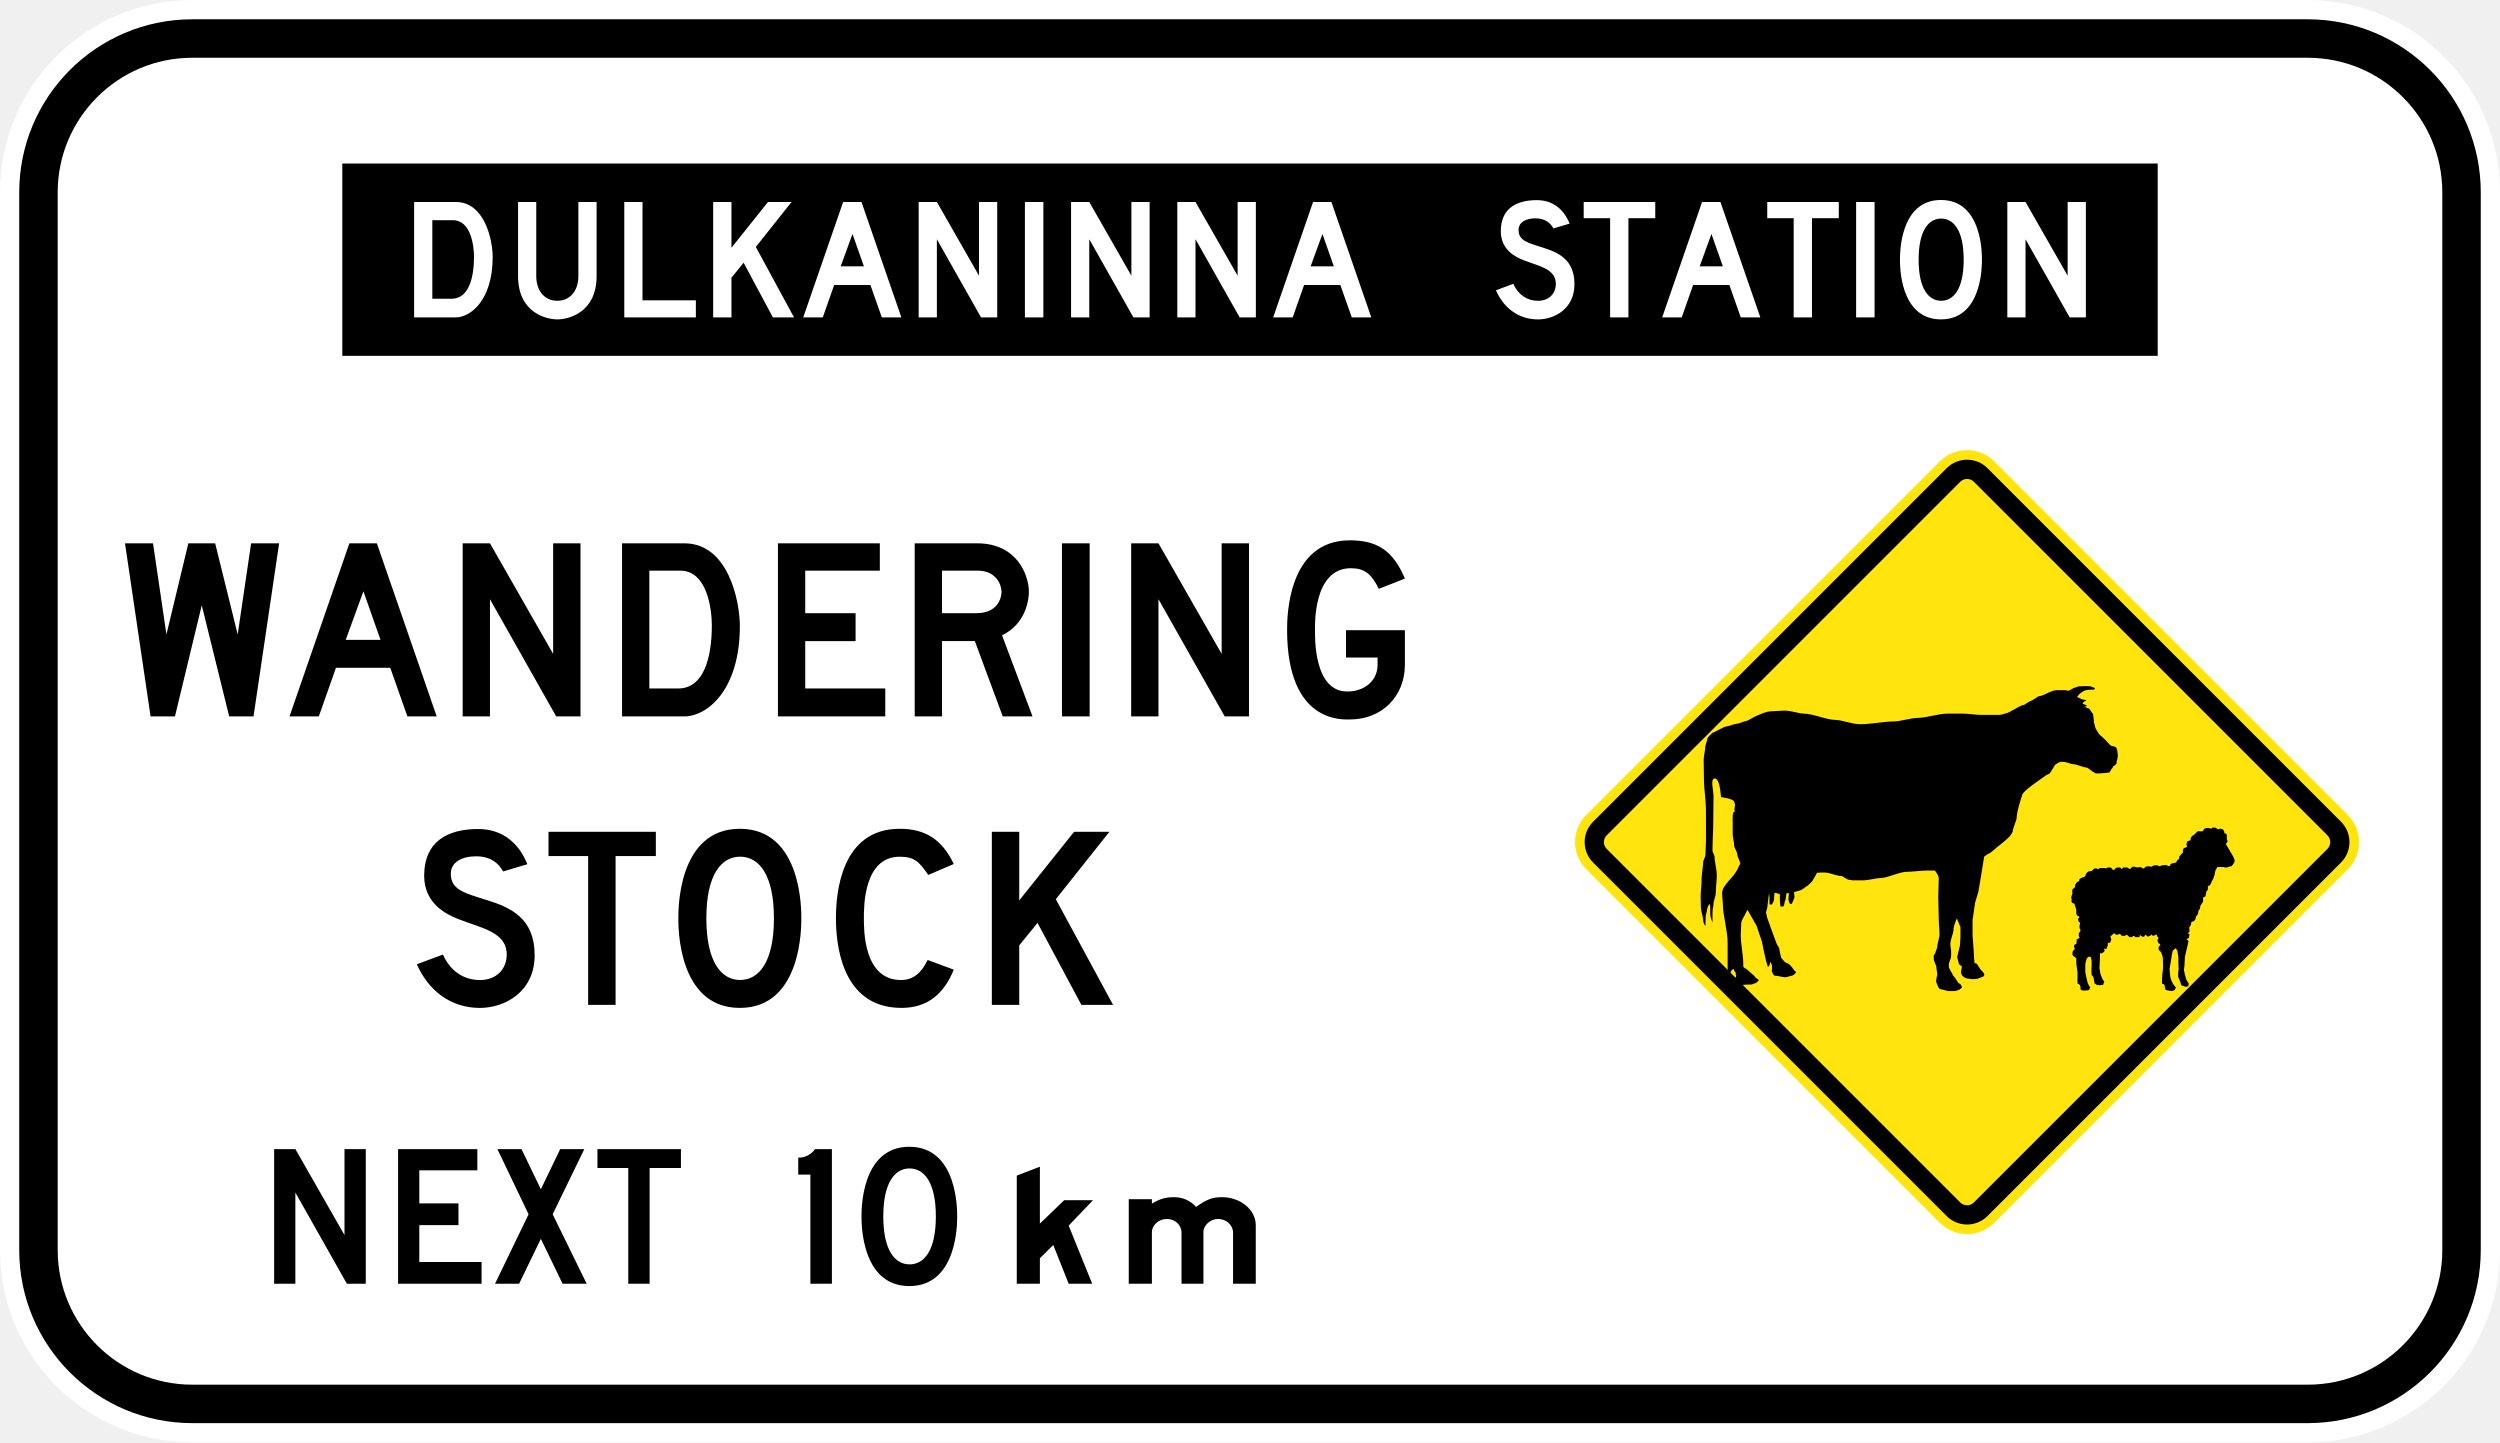
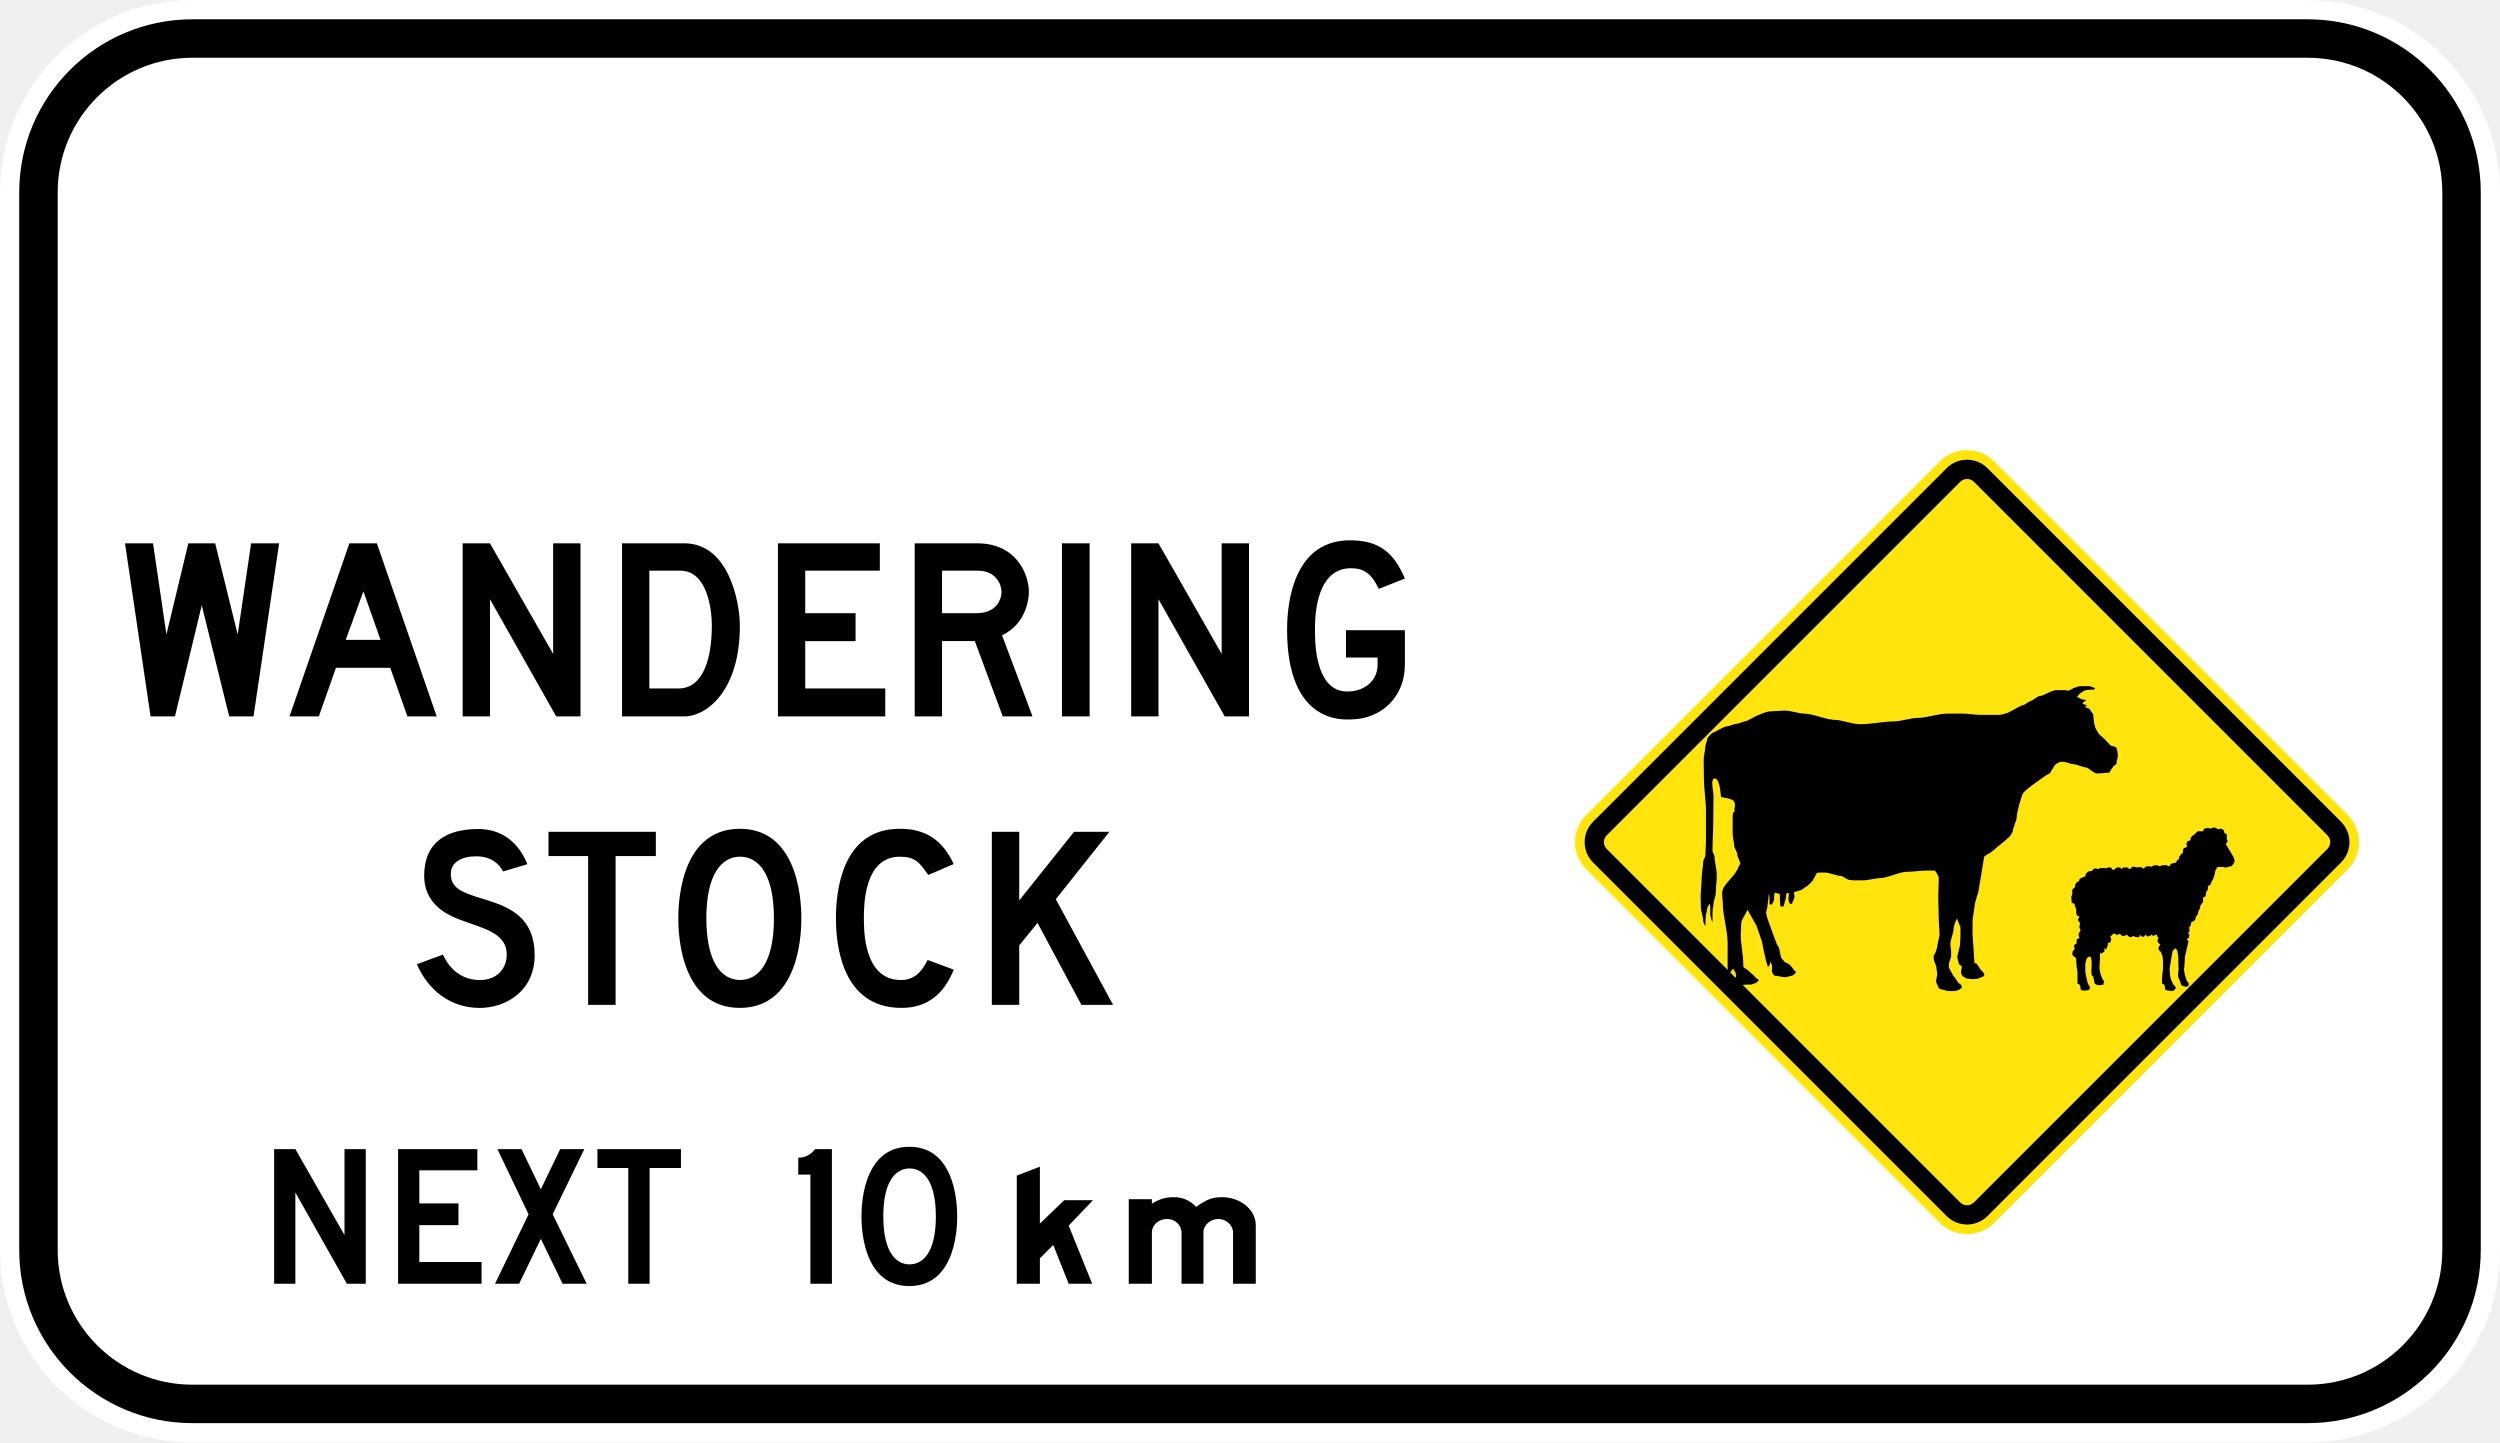
<svg xmlns="http://www.w3.org/2000/svg" version="1.1" width="91.72mm" height="52.92mm" viewBox="0 0 260 150">
  <g transform="scale(0.1)">
    <g id="panel">
      <path id="edge" fill="#fff" d="M200 0h2200a200 200 0 0 1 200 200v1100a200 200 0 0 1 -200 200h-2200a200 200 0 0 1 -200 -200v-1100a200 200 0 0 1 200 -200Z" />
      <path id="border" fill="#000" d="M200 20h2200a180 180 0 0 1 180 180v1100a180 180 0 0 1 -180 180h-2200a180 180 0 0 1 -180 -180v-1100a180 180 0 0 1 180 -180Z" />
      <path id="ground" fill="#fff" d="M200 60h2200a140 140 0 0 1 140 140v1100a140 140 0 0 1 -140 140h-2200a140 140 0 0 1 -140 -140v-1100a140 140 0 0 1 140 -140Z" />
    </g>
    <g id="legend">
-       <rect fill="#000" x="356" y="170" width="1888" height="200" />
-       <path fill="#fff" d="M474.06 330C489.24 330 512.38 312.31 512.38 267.3C512.38 249.88 504.27 210 473.98 210H430.69V330ZM492.96 266.88C492.96 289.47 487.23 310.62 469.77 310.62H449.62V228.94H471.1C489.9 228.94 492.96 256.14 492.96 266.88Z M579.63 332.1C591.36 332.1 620.47 325 620.47 287.06V210H601.51V287.06C601.51 302.64 592.66 312.74 579.61 312.74C566.56 312.74 557.71 302.64 557.71 287.06V210H538.78V287.06C538.78 325.81 568.95 332.1 579.63 332.1Z M649.27 330H723.7V312.31H668.2V210H649.27Z M803.8 330H825.76L786.06 256.74L823.23 210H798.73L760.71 257.58V210H741.7V330H760.71V288.75L773.38 273.17Z M917.1 330H937.42L895.93 210H876.87L835.36 330H855.68L867.55 296.31H905.23ZM886.6 243.27 898.47 276.94H874.33Z M1020.26 330H1037.11V210H1018.15V286.63L974.35 210H955.42V330H974.35V248.75Z M1065.91 330H1085.11V210H1065.91Z M1178.75 330H1195.6V210H1176.64V286.63L1132.84 210H1113.91V330H1132.84V248.75Z M1289.24 330H1306.09V210H1287.13V286.63L1243.33 210H1224.4V330H1243.33V248.75Z M1405.83 330H1426.15L1384.66 210H1365.6L1324.09 330H1344.41L1356.28 296.31H1393.96ZM1375.33 243.27 1387.19 276.94H1363.06Z  M1599.55 332.12C1616.44 332.12 1637.44 321.23 1637.44 295.55C1637.44 269.87 1620.71 262.5 1604.71 257.48C1589.01 252.54 1579.3 250.32 1579.3 239.12C1579.3 231.19 1586.77 227 1596.87 227C1606.96 227 1612.78 232.08 1615.56 237.51L1632.38 232.47C1626.49 217.75 1615.12 208.08 1598.29 208.08C1576.83 208.08 1560.84 216.88 1560.84 240.45C1560.84 260.22 1576.83 267.38 1583.98 270.31C1599.55 276.63 1618.08 279.09 1618.08 295.12C1618.08 305.22 1610.92 312.78 1599.55 312.78C1588.18 312.78 1578.89 306.48 1573.86 295.12L1555.75 301.85C1563.76 319.94 1578.92 332.12 1599.55 332.12Z M1693.56 226.84H1721.47V210H1647.04V226.84H1674.52V330H1693.56Z M1810.4 330H1830.73L1789.24 210H1770.17L1728.67 330H1748.99L1760.86 296.31H1798.54ZM1779.91 243.27 1791.77 276.94H1767.64Z M1884.44 226.84H1912.36V210H1837.93V226.84H1865.41V330H1884.44Z M1930.36 330H1949.56V210H1930.36Z M2018.59 207.92C1975.05 207.92 1975.96 265.69 1975.96 270C1975.96 274.31 1975.05 332.1 2018.59 332.1C2062.14 332.1 2061.22 274.31 2061.22 270C2061.22 265.69 2062.14 207.92 2018.59 207.92ZM1995.37 270C1995.37 239.49 2005.87 227.25 2018.8 227.25C2031.73 227.25 2042.23 239.5 2042.23 270C2042.23 300.5 2031.73 312.75 2018.8 312.75C2005.87 312.75 1995.37 300.5 1995.37 270Z M2152.47 330H2169.31V210H2150.35V286.63L2106.55 210H2087.62V330H2106.55V248.75Z" />
      <path fill="#000" d="M263.67 745 290.29 565H261.15L247.2 659.75L223.78 565H195.88L173.09 659.75L159.14 565H130L156.59 745H181.95L209.83 629.42L238.36 745Z M423.69 745H454.18L391.94 565H363.35L301.09 745H331.58L349.38 694.47H405.89ZM377.95 614.9 395.75 665.42H359.55Z M578.45 745H603.71V565H575.27V679.95L509.57 565H481.18V745H509.57V623.12Z M711.96 745C734.73 745 769.45 718.47 769.45 650.95C769.45 624.83 757.28 565 711.85 565H646.92V745ZM740.31 650.32C740.31 684.21 731.72 715.93 705.53 715.93H675.31V593.42H707.53C735.72 593.42 740.31 634.21 740.31 650.32Z M809.05 745H920.69V715.95H837.44V666.68H889.8V637.63H837.44V593.42H915.02V565H809.05Z M1013.82 666.65 1042.87 745H1073.83L1042.11 660.62C1067.57 648.57 1070.05 622.24 1070.05 615.56C1070.05 598.01 1057.67 565 1016.41 565H951.29V745H979.69V666.65ZM979.69 637.63V593.42H1016.81C1035.71 593.42 1041.59 607.68 1041.59 615.53C1041.59 621.34 1038.03 637.63 1015.44 637.63Z M1104.43 745H1133.23V565H1104.43Z M1273.7 745H1298.96V565H1270.52V679.95L1204.82 565H1176.43V745H1204.82V623.12Z M1338.57 655C1338.57 753.53 1397.7 748.15 1404.22 748.15C1437.09 748.15 1461.08 724.14 1461.08 691.32V655.32H1399.83V683.75H1432.68V691.32C1432.68 707.74 1419.41 719.1 1401.09 719.1C1366.08 719.1 1367.61 662.09 1367.61 655.32C1367.61 651.11 1365.34 590.9 1404.89 590.9C1418.8 590.9 1426.36 596.57 1433.94 612.36L1461.1 601.65C1448.9 572.81 1432.66 561.87 1403.82 561.87C1339.33 561.87 1338.57 641.21 1338.57 655Z" />
      <path fill="#000" d="M499.2 1048.17C524.54 1048.17 556.04 1031.84 556.04 993.32C556.04 954.8 530.95 943.75 506.94 936.21C483.38 928.81 468.83 925.48 468.83 908.67C468.83 896.79 480.03 890.49 495.17 890.49C510.32 890.49 519.05 898.12 523.21 906.26L548.45 898.71C539.61 876.63 522.56 862.12 497.31 862.12C465.11 862.12 441.13 875.33 441.13 910.67C441.13 940.33 465.11 951.06 475.85 955.47C499.2 964.95 526.99 968.63 526.99 992.69C526.99 1007.83 516.26 1019.17 499.2 1019.17C482.15 1019.17 468.22 1009.72 460.66 992.69L433.5 1002.77C445.52 1029.9 468.26 1048.17 499.2 1048.17Z M640.21 890.27H682.08V865H570.44V890.27H611.66V1045H640.21Z M769.43 861.87C704.11 861.87 705.48 948.54 705.48 955C705.48 961.46 704.11 1048.15 769.43 1048.15C834.74 1048.15 833.37 961.46 833.37 955C833.37 948.54 834.74 861.87 769.43 861.87ZM734.6 955C734.6 909.24 750.35 890.88 769.74 890.88C789.14 890.88 804.89 909.26 804.89 955C804.89 1000.74 789.14 1019.12 769.74 1019.12C750.35 1019.12 734.6 1000.74 734.6 955Z M937.57 1048.15C964.77 1048.15 981.78 1033.43 991.91 1008.39L964.75 998.29C958.61 1010.85 950.71 1019.15 936.96 1019.15C897.74 1019.15 898.44 965.87 898.44 954.71C898.44 943.41 898.04 890.92 935.7 890.92C951.59 890.92 956.18 896.63 965.38 909.87L991.91 898.5C979.55 872.49 961.78 861.87 935.68 861.87C874.46 861.87 869.37 929.37 869.37 954.68C869.37 976.6 872.79 1048.15 937.57 1048.15Z M1124.66 1045H1157.6L1098.04 935.11L1153.79 865H1117.05L1060.01 936.37V865H1031.51V1045H1060.01V983.12L1079.03 959.75Z" />
      <path fill="#000" d="M360.75 1335H380.4V1195H358.28V1284.41L307.18 1195H285.1V1335H307.18V1240.2Z M414 1335H500.84V1312.41H436.09V1274.08H476.81V1251.49H436.09V1217.1H496.43V1195H414Z M585.08 1335H610.14L574.78 1262.8L607.69 1195H582.63L562.49 1236.76L542.35 1195H517.29L549.72 1262.8L514.84 1335H539.9L562.49 1288.33Z M675.61 1214.65H708.18V1195H621.34V1214.65H653.4V1335H675.61Z M842.81 1335H865.18V1195H847.68C843.79 1200.41 837.46 1203.84 831.63 1203.84H830.18V1221.53H842.81Z M945.71 1192.57C894.91 1192.57 895.98 1259.98 895.98 1265C895.98 1270.02 894.91 1337.45 945.71 1337.45C996.52 1337.45 995.45 1270.02 995.45 1265C995.45 1259.98 996.52 1192.57 945.71 1192.57ZM918.62 1265C918.62 1229.4 930.87 1215.12 945.96 1215.12C961.04 1215.12 973.29 1229.42 973.29 1265C973.29 1300.58 961.04 1314.88 945.96 1314.88C930.87 1314.88 918.62 1300.58 918.62 1265Z M1111.42 1274.58 1136.71 1248.15H1106.77L1081.48 1272.48V1213.32L1057.45 1222.55V1335H1081.48V1308.57L1095.39 1294.72L1111.42 1335H1135.87Z M1282.38 1335H1306V1274.37C1306 1257.56 1289.55 1245 1270.98 1245C1260.84 1245 1255.36 1247.09 1243.96 1255.07C1237.63 1248.33 1230.03 1245 1220.74 1245C1212.36 1245 1206.42 1246.66 1197.97 1251.7V1247.09H1173.91V1335H1197.97V1281.51C1197.97 1273.98 1205.13 1267.66 1213.59 1267.66C1222.05 1267.66 1228.78 1273.96 1228.78 1281.91V1335H1251.57V1281.09C1251.57 1274.37 1258.77 1267.66 1266.75 1267.66C1275.19 1267.66 1282.38 1273.85 1282.38 1281.91Z" />
      <path fill="#ffe40d" d="M2017.46 479.75A40 40 0 0 1 2074.02 479.75L2441.72 847.46A40 40 0 0 1 2441.72 904.02L2074.02 1271.72A40 40 0 0 1 2017.46 1271.72L1649.75 904.02A40 40 0 0 1 1649.75 847.46L2017.46 479.75Z" />
      <path fill="#000" d="M2024.53 486.82A30 30 0 0 1 2066.95 486.82L2434.65 854.53A30 30 0 0 1 2434.65 896.95L2066.95 1264.65A30 30 0 0 1 2024.53 1264.65L1656.82 896.95A30 30 0 0 1 1656.82 854.53L2024.53 486.82Z" />
      <path fill="#ffe40d" d="M2038.67 500.97A10 10 0 0 1 2052.81 500.97L2420.5 868.67A10 10 0 0 1 2420.5 882.81L2052.81 1250.5A10 10 0 0 1 2038.67 1250.5L1670.97 882.81A10 10 0 0 1 1670.97 868.67L2038.67 500.97Z" />
      <g transform="translate(1768.67 713.5) scale(0.99)">
        <path fill="#000" d="M269.223 244.05L272.932 253.322L272.932 263.397L272.406 272.399L269.486 284.591L271.34 292.009L274.523 294.659L273.465 299.959C273.465 302.084 274.523 304.201 276.115 305.26C277.699 306.581 279.824 307.384 281.941 307.384C284.591 307.91 286.716 307.91 288.833 307.647C290.95 307.647 293.075 306.581 294.929 305.792C295.725 305.792 297.316 304.997 297.842 303.938C298.105 302.872 297.842 302.084 297.316 301.288C296.513 299.959 295.455 299.434 294.659 298.368C293.075 296.783 291.746 293.6 289.891 291.483C289.358 291.483 288.3 290.424 287.774 291.483L287.241 285.65L286.716 276.115L285.657 261.805L285.657 245.641L288.3 227.623L291.746 215.964L294.396 200.326L297.842 179.124C299.959 177.54 302.346 175.948 302.609 175.948C304.201 175.948 312.684 167.735 313.21 167.735C313.473 167.735 322.482 160.318 324.869 157.667C324.869 157.667 327.782 153.426 327.782 152.893C327.782 149.454 332.024 140.97 332.024 138.057C332.024 131.428 337.324 115.797 337.857 114.206C338.916 109.701 355.606 99.101 363.03 93.537L366.739 91.683C368.061 89.829 372.032 83.207 372.302 82.674C372.302 82.674 376.544 79.491 378.924 79.491C385.816 79.491 387.933 81.878 390.583 81.878C394.825 81.878 402.243 85.587 405.689 85.587C406.747 85.587 411.785 90.354 413.902 90.887L414.961 91.683C415.494 91.683 416.29 91.683 416.552 91.683C417.085 91.683 418.144 91.683 418.677 91.683C422.115 91.683 426.094 90.887 429.27 90.887C429.27 90.887 431.132 88.237 431.132 87.974C431.132 87.441 432.453 85.85 432.986 85.587C432.986 85.587 432.986 84.265 433.249 84.265L434.841 83.47L436.958 81.352C436.958 81.352 436.958 79.761 436.958 79.491C436.958 78.965 437.754 77.374 437.754 76.578C437.754 75.782 438.279 74.198 438.279 72.869C438.279 71.277 437.754 69.686 437.754 68.627C437.754 67.306 436.958 64.918 436.425 64.393C435.366 63.334 431.658 62.801 431.658 62.801C430.336 62.801 425.036 55.909 423.97 55.384L418.144 50.083C418.144 49.025 414.172 44.783 414.172 41.6C414.172 41.6 413.106 38.424 413.106 37.095C413.106 34.708 412.318 31.795 412.318 29.415C412.318 29.152 410.193 27.028 410.193 26.495C410.193 26.495 408.872 24.64 408.872 24.377C408.872 24.114 407.28 23.319 407.28 23.319C406.485 23.319 405.163 22.523 404.097 21.99C404.097 21.99 402.243 22.253 402.776 21.99C403.039 21.464 405.163 21.464 405.689 20.931C405.959 20.669 404.893 19.873 404.893 19.873C404.36 19.61 401.184 18.814 401.184 18.018L402.776 16.164C403.039 15.901 404.893 15.901 404.893 14.835C404.893 14.31 402.776 14.31 402.776 14.31C400.659 14.31 397.475 12.192 395.358 11.397L398.001 8.213L401.184 5.826L404.63 4.242L409.398 3.709L412.844 3.709L414.172 2.913L414.172 2.117L412.581 1.321L408.602 0L402.776 0L396.942 0.263L391.642 2.117L386.875 4.768C385.283 5.038 383.962 4.242 383.166 4.242C380.253 4.242 376.011 4.242 373.894 4.242C368.061 4.242 360.11 10.601 355.08 10.601C354.547 10.601 347.925 15.631 346.596 15.631C345.801 15.631 339.975 19.61 339.975 19.61C335.2 19.873 324.336 28.619 319.569 28.882C319.569 28.882 315.597 30.211 314.006 30.211C307.114 30.211 300.229 30.211 294.133 30.211C288.3 30.211 281.415 28.882 275.049 28.882C270.544 28.882 263.923 28.882 259.418 28.882C249.35 28.882 237.158 33.386 227.886 33.386C220.994 33.386 209.868 37.095 202.976 37.095C192.375 37.095 179.394 40.008 167.472 40.008C158.989 40.008 148.125 35.511 141.766 35.511C131.961 35.511 118.448 28.882 108.117 28.882C103.605 28.882 94.866 25.706 87.974 25.706C84.265 25.706 77.111 26.495 73.665 26.495C69.16 26.495 63.064 29.415 59.092 31.006C55.114 32.591 49.287 37.095 45.841 37.095C45.316 37.095 40.016 39.483 38.424 39.483C35.774 39.483 29.415 42.133 28.356 42.133C24.114 42.133 14.31 49.025 12.455 49.025C12.455 49.025 7.155 53.792 7.155 54.851C7.155 56.705 4.768 62.005 4.768 64.656C4.768 68.102 3.183 73.402 3.183 77.374C3.183 83.47 3.446 91.15 3.446 96.983C3.446 108.11 5.563 120.039 5.563 131.166C5.563 140.97 5.563 152.367 5.563 162.435C5.563 167.735 5.038 172.765 5.038 177.54C5.038 179.124 2.65 183.366 2.65 184.425C2.65 189.462 1.059 196.88 1.059 201.654C1.059 208.013 0 215.694 0 221.79C0 225.499 0.263 229.208 0.263 232.391C0.263 236.632 2.65 241.933 2.65 246.167C2.65 247.226 3.446 250.146 5.038 252C5.038 247.226 5.3 244.846 5.3 241.933C5.3 239.808 6.622 237.158 6.622 235.567C6.622 233.449 7.951 230.266 9.542 228.682C10.331 230.799 10.068 235.567 10.068 237.691C10.068 240.341 10.331 243.517 12.455 248.292C12.455 244.583 12.455 240.867 12.455 238.224C12.455 234.508 13.514 230.799 13.514 228.682C13.514 225.499 15.901 220.731 15.901 217.023C15.901 211.189 16.96 205.093 16.96 198.734C16.96 191.85 14.572 184.958 14.572 178.599C14.572 177.54 12.455 174.89 12.455 172.765C12.455 162.435 13.251 152.367 13.251 142.029C13.251 133.283 13.514 124.274 13.514 115.265C13.514 109.701 9.805 96.983 14.843 96.983C20.406 96.983 20.931 114.469 21.464 116.593C21.464 116.593 34.182 118.185 35.241 121.361C37.365 126.924 34.715 125.865 35.774 132.224C33.124 130.64 33.649 139.912 33.649 142.029C33.649 146.271 33.649 151.308 33.649 155.017C33.649 159.252 35.241 164.026 35.241 167.735C35.241 169.589 38.424 174.357 38.424 176.481C38.424 178.599 40.541 182.84 41.6 185.491C42.133 186.549 39.483 189.995 39.483 190.791C39.483 191.85 35.241 197.938 35.241 197.938C33.649 200.063 27.298 206.685 25.173 210.131C25.173 210.131 23.319 212.781 23.319 213.576C23.319 214.372 22.523 215.694 22.523 216.49C22.523 220.731 23.319 226.032 23.319 228.682C23.319 241.4 28.356 256.235 28.356 269.756C28.356 273.728 28.356 280.882 28.356 286.183C28.356 290.424 28.356 294.659 28.356 298.901C28.356 299.959 29.415 300.492 29.415 301.551C29.415 302.084 29.941 302.872 29.941 302.872C30.473 302.084 32.065 299.959 32.065 298.901L33.124 298.368L33.649 297.309L34.715 297.309L35.241 298.368C35.241 298.901 35.774 299.434 35.774 299.959C35.774 299.959 36.832 300.492 36.832 301.288C36.832 301.288 36.832 302.346 36.832 302.609C36.832 302.872 37.365 303.668 37.365 304.201C37.365 304.201 37.365 304.997 36.832 305.522C36.3 306.581 36.832 307.384 36.832 307.91C37.891 309.238 38.424 311.093 39.483 312.151C41.074 312.677 42.133 313.21 43.724 314.006C46.637 313.473 50.083 313.473 53.529 313.473C54.851 312.947 56.705 312.151 58.034 311.881C58.83 311.093 60.151 310.297 60.947 309.238C60.947 308.968 60.947 308.705 60.947 308.705C59.618 307.647 59.092 306.851 58.034 306.581C56.705 304.464 54.325 302.609 52.734 301.288C51.938 300.492 47.433 296.25 46.104 296.25L44.783 294.659C44.783 294.133 44.783 292.009 44.783 292.009C44.783 281.941 42.133 271.873 42.133 261.273C42.133 257.826 42.658 252 42.658 248.817C42.658 245.904 47.17 239.808 48.229 236.632C48.229 236.632 48.755 236.099 49.287 235.041L58.83 252L64.393 268.427L66.247 277.699L68.627 288.3L70.752 295.192L72.343 293.067L73.402 289.366L74.993 293.6L74.993 298.368C73.665 298.901 76.052 301.288 76.052 302.609C76.052 302.609 77.374 304.201 77.907 304.201C81.615 304.201 85.324 305.792 89.033 305.792C91.157 305.792 94.333 304.201 95.925 304.201C96.983 304.201 100.166 301.551 100.166 300.492C100.166 299.959 98.042 298.368 98.042 298.368C97.516 297.309 93.8 292.009 91.683 291.483C91.683 291.483 89.566 290.424 88.507 289.891L84.791 285.65L83.732 281.941L82.411 275.049L80.024 271.077L76.052 260.477L69.956 243.517L68.627 237.691L69.956 232.924L72.073 215.431C71.548 218.607 72.343 220.198 72.343 221.79C72.343 224.177 72.343 227.09 72.343 229.208C72.343 229.208 74.723 229.741 74.993 229.208C75.256 228.682 77.111 225.499 77.111 224.177C77.111 222.323 77.374 217.023 77.907 217.023C77.907 217.023 83.207 218.344 83.207 218.607C83.207 219.14 83.207 222.586 83.207 224.177C83.207 226.557 83.732 230.266 83.732 231.332C83.732 231.332 86.916 231.858 86.916 231.332C87.441 230.799 87.974 228.682 87.974 228.682C87.974 226.557 89.566 223.907 89.566 222.323C89.566 220.994 90.099 218.607 90.099 217.811C90.099 217.285 92.742 217.285 92.742 217.811C92.742 218.877 92.216 221.527 92.216 223.382C92.216 225.236 93.275 228.149 93.8 228.682L95.925 228.682C95.925 227.623 98.575 223.382 98.575 221.264C98.575 220.198 98.042 217.023 98.042 216.49C98.042 216.49 103.875 214.635 104.401 214.635C105.73 214.635 111.03 210.394 111.03 210.394C112.089 210.394 117.126 205.093 117.126 205.093C117.126 204.83 121.098 198.734 122.156 196.084C123.748 195.821 128.515 195.821 130.107 195.821C135.67 195.821 142.825 199.53 148.125 199.53C149.184 199.53 153.959 203.509 156.076 203.509C156.601 203.509 158.989 204.035 160.318 204.035C161.902 204.035 164.289 204.035 165.881 204.035C167.202 204.035 169.589 204.035 170.385 204.035C176.481 204.035 184.162 201.654 188.666 201.654C196.617 201.654 208.276 195.025 217.285 195.025C223.119 195.025 231.595 193.704 238.749 193.704C240.604 193.704 245.641 193.704 245.641 193.704C246.7 193.704 250.146 199.53 250.146 201.654C250.146 208.013 249.613 214.898 249.613 221.79C249.613 229.208 250.146 237.691 250.146 244.846C250.146 250.146 250.942 255.709 250.942 260.477C250.942 264.718 248.555 270.281 248.555 273.99C248.555 275.319 246.437 279.554 246.437 280.882C246.437 280.882 244.846 282.474 244.846 282.999C244.846 283.532 244.846 285.65 244.846 286.183C244.846 289.366 247.759 293.067 247.759 296.25C247.759 298.368 248.555 300.492 248.555 302.609C248.555 304.201 247.759 305.792 247.759 307.384C247.759 307.91 247.233 308.968 247.233 310.027C247.759 312.151 249.35 315.064 250.146 317.182C250.146 317.182 252 318.51 252.263 318.51C254.651 318.51 258.359 320.365 261.01 320.365C262.331 320.365 264.718 320.365 266.31 320.365C268.164 320.365 270.544 319.306 271.873 318.773C271.873 318.773 273.99 317.182 274.523 316.656L273.99 314.802C273.99 313.473 270.814 311.881 270.814 311.881C270.281 310.823 267.631 307.384 267.106 306.318C267.106 306.318 265.514 304.201 264.718 303.405C264.718 301.551 261.805 298.901 261.805 297.309C261.805 297.309 260.747 296.25 260.747 295.192C260.747 294.659 260.747 293.067 260.747 292.009C260.747 289.891 263.127 286.183 263.127 283.532C263.127 282.474 263.127 280.087 263.127 278.765C263.127 276.115 262.331 273.465 262.331 271.077C262.331 266.31 265.514 259.155 265.514 257.301C265.514 253.592 266.836 248.817 269.223 244.05M501.876 292.009L502.146 297.046L501.613 301.288L501.613 305.522L503.731 310.297L504.797 314.006L506.118 314.802L509.564 315.86L512.214 315.327L512.477 314.802L512.214 314.006L513.01 312.947L510.36 308.705L508.768 303.405L507.71 298.105L508.235 293.863L508.768 284.065L511.944 270.552L512.477 267.894L510.36 265.777L512.74 264.718L513.536 261.01L511.944 259.681L513.536 257.826L513.273 253.322C514.864 252 515.39 249.613 515.39 248.022C515.39 247.496 518.04 246.963 518.04 246.963C518.04 246.963 519.632 245.371 519.632 245.108C519.632 244.583 520.428 242.458 520.428 241.933L522.282 239.808C522.282 239.012 523.078 236.099 523.078 235.837C523.078 235.304 524.399 234.245 524.399 234.245C524.399 234.245 524.932 231.858 524.932 230.799L525.991 229.208C525.991 228.682 527.845 227.09 527.845 226.032C527.845 225.236 527.845 223.119 527.845 222.053C527.845 221.79 530.233 220.994 530.233 220.994C530.233 220.731 530.758 219.14 530.758 218.081C530.758 217.548 531.291 216.752 531.291 215.694C531.291 215.694 532.883 214.109 532.883 213.576C532.883 212.781 532.883 210.664 532.883 210.131C532.883 209.868 534.737 209.598 535 209.072L536.329 206.955C536.329 205.093 538.979 202.713 538.979 200.588C538.979 200.588 540.037 198.471 540.037 197.413C540.037 196.88 540.57 194.762 540.57 194.762C540.57 193.441 541.629 192.112 542.951 189.995L549.047 189.995L551.164 190.521L552.755 190.521L554.873 189.725L555.939 189.462L556.201 189.462L557.26 189.199L557.793 189.199L558.589 188.141L560.443 185.491L560.969 183.629L560.969 182.84L559.377 178.862L551.697 165.881C552.222 164.552 553.551 164.026 553.551 162.968C553.551 162.435 552.755 161.376 552.755 160.843C552.755 159.252 552.755 157.93 552.755 156.871L552.222 155.017L550.368 154.747C550.368 154.747 549.842 152.893 549.842 152.367C549.842 151.834 548.514 150.513 548.514 150.513C547.988 150.513 546.659 149.717 545.863 149.717C545.075 149.717 544.009 150.513 544.009 150.513C542.951 150.513 541.359 148.651 540.57 148.651C540.037 148.651 538.979 148.651 537.65 148.651C537.387 148.651 536.854 149.717 536.329 149.717C535.263 149.717 533.408 148.921 531.824 148.921C531.291 148.921 530.233 149.717 529.174 149.717C529.174 149.717 527.845 152.097 527.319 152.367C526.261 152.893 523.874 152.367 522.545 152.367C521.756 152.367 519.099 155.543 519.099 155.543L516.456 157.397C516.456 157.397 514.864 158.989 514.864 159.252C514.864 159.785 514.602 161.902 514.602 161.902C514.069 161.902 511.944 162.968 511.156 163.23C511.156 163.23 510.36 165.085 510.36 165.881C510.36 166.669 510.886 168.268 510.886 168.268C510.886 169.327 508.235 170.122 507.71 170.122C507.71 170.122 506.651 171.444 506.651 172.503C506.651 172.765 506.651 174.627 506.651 174.89C506.651 174.89 504.527 176.744 504.527 177.007C504.264 177.54 502.672 178.862 502.672 179.394C502.672 179.394 502.672 180.986 502.672 181.782L501.088 182.307C501.088 182.307 499.496 185.491 498.963 185.491C498.963 185.491 496.313 186.016 496.05 186.016C495.517 186.016 493.933 186.812 493.663 187.075C493.4 187.075 493.13 189.199 492.604 189.199C491.276 189.199 489.158 187.871 488.1 187.871C487.041 187.871 485.712 188.403 484.128 188.403C483.858 188.403 482.799 189.199 482.537 189.199C480.945 189.199 479.887 188.141 479.354 188.141C477.769 188.141 476.44 188.403 475.915 188.403C475.382 188.403 474.316 189.725 473.79 189.725C472.469 189.725 471.14 189.199 470.081 189.199C469.286 189.199 467.694 189.725 467.431 189.725C466.898 189.725 466.636 191.579 465.044 191.579C463.723 191.579 463.19 189.995 462.131 189.995C460.81 189.995 459.218 190.521 458.159 190.521C457.626 190.521 456.568 189.725 455.772 189.725C455.509 189.725 454.443 189.725 453.918 189.725C452.326 189.725 452.326 192.112 451.005 192.112C449.946 192.112 448.617 190.521 448.084 190.521C446.5 190.521 444.908 190.521 443.85 190.521C443.587 190.521 442.784 192.112 442.258 192.112C441.725 192.112 441.2 190.521 440.404 190.521C439.608 190.521 438.549 190.521 437.754 190.521C437.491 190.521 436.162 191.054 436.162 191.054C436.162 191.054 434.571 193.171 433.512 193.171C432.453 193.171 431.658 190.521 430.336 190.521C430.336 190.521 429.007 190.521 428.212 190.521C427.153 190.521 426.094 191.579 425.561 191.579C425.299 191.579 424.503 191.054 424.503 191.054C423.444 191.054 422.648 191.054 421.59 191.054C421.057 191.054 419.998 191.054 419.473 191.054C418.94 191.054 418.407 192.375 417.611 192.375C417.085 192.375 416.027 191.579 416.027 191.579C415.494 191.579 413.902 191.579 413.639 191.579C413.106 191.579 411.252 194.23 410.456 194.23C410.456 194.23 407.813 194.762 407.28 194.762C407.017 194.762 404.893 196.88 404.893 196.88C404.893 196.88 404.097 199.267 404.097 199.8L399.593 201.654L398.001 202.713L397.475 204.83L395.088 206.159L393.504 208.539L393.234 211.189L390.583 213.576L390.321 215.964L390.583 218.081L389.525 220.731L389.262 222.849L389.788 223.382L389.525 225.769L390.058 227.623L392.708 228.682C393.504 232.653 394.562 233.712 394.562 235.041C394.562 235.837 394.562 237.954 394.562 238.749C394.562 239.545 395.884 241.4 395.884 241.4C395.884 241.4 398.001 241.933 398.001 242.458C398.001 242.991 396.417 244.583 396.417 244.583C396.417 245.904 397.213 246.963 397.213 247.496C397.213 248.022 398.534 248.022 398.534 248.817C398.534 250.146 398.001 251.467 398.001 252C398.001 252.526 398.001 253.322 398.001 253.855C398.001 254.651 399.067 255.709 399.067 256.505C399.067 257.826 397.213 259.155 397.213 259.681C397.213 260.214 397.213 261.273 397.213 262.331C397.213 262.864 398.001 264.185 398.001 264.185C398.001 264.981 395.088 265.777 395.088 266.04C395.088 267.106 394.825 269.486 394.825 270.552C394.825 270.814 392.971 271.61 392.708 271.61C392.708 271.61 392.175 272.932 392.175 273.195C392.175 274.261 392.971 275.319 392.971 275.845C392.971 276.911 391.642 277.436 391.642 277.436C391.642 277.699 390.583 278.765 390.583 280.087C390.583 280.612 390.583 281.941 390.583 282.474C390.583 282.737 394.3 285.913 394.562 285.65L394.562 288.833L394.825 293.337L395.884 300.492L395.884 304.201L395.884 312.414L397.213 312.947L398.534 314.269L399.067 316.393L399.067 318.248L399.593 319.306L402.243 319.832L406.747 319.569L408.339 319.036L408.076 318.248L409.398 316.919L406.747 312.414L405.426 307.114L404.097 300.492L404.097 291.483L405.689 285.913C412.581 278.765 410.456 294.659 410.456 299.434L410.726 303.405L412.581 305.522L413.106 308.443L413.902 312.414L416.027 313.743L418.94 314.269L422.648 313.743L423.444 312.947L423.174 311.881L423.707 311.356L423.97 310.56L421.853 307.114L419.998 302.346L418.94 296.25L419.473 286.708L419.473 280.612L421.853 280.612L424.503 278.232L423.707 275.582L426.094 276.378L427.686 272.399L427.686 270.019L430.336 269.223L431.395 266.04L430.336 263.127L433.512 260.214C434.045 259.155 435.366 260.214 435.366 260.214C435.366 260.214 436.162 261.273 436.695 261.273C437.491 261.273 438.279 261.01 438.549 261.01C438.812 261.01 439.608 260.214 440.404 260.214C441.2 260.214 441.725 262.331 442.784 262.331C443.054 262.331 444.908 262.331 445.441 262.331C445.967 262.331 446.763 261.273 448.084 261.273C448.355 261.273 448.88 262.331 448.88 262.331C449.413 262.594 450.472 263.66 450.735 263.66C451.005 263.66 452.326 263.66 452.326 263.66C453.385 263.66 454.443 262.331 454.976 262.331C455.509 262.331 456.305 263.66 456.568 263.66C457.093 263.66 458.159 263.66 458.685 263.66C459.218 263.66 460.277 263.66 460.81 263.66C461.072 263.66 461.072 261.535 461.598 261.535C462.131 261.535 463.19 263.127 463.723 263.127C463.723 263.127 465.314 263.397 465.84 263.127C466.373 263.127 466.636 261.273 467.431 261.273C467.957 261.273 469.023 263.127 469.819 263.127C470.081 263.127 471.403 262.331 472.469 262.331C472.469 262.331 472.732 261.01 473.79 261.01C474.316 261.01 474.316 262.331 475.382 262.331C476.44 262.331 477.769 261.01 479.354 261.01L479.354 262.331C479.354 263.127 480.945 263.66 480.945 264.718C480.945 265.251 479.887 266.04 479.887 267.369C479.887 268.427 480.945 269.486 480.945 270.019C480.945 270.019 482.799 270.814 482.799 271.61C482.799 272.399 480.945 273.465 480.945 275.049C480.945 275.582 481.478 277.436 481.478 277.436C481.478 277.436 482.799 278.765 483.595 279.291L485.45 284.591L485.712 290.687L485.712 296.513L484.917 303.405L484.654 309.238L484.654 312.414L485.712 312.947L487.041 313.473L487.574 315.597L488.1 318.773L489.954 319.569L494.729 320.365L497.372 319.569L498.43 319.036L497.905 318.248L498.963 317.715L499.226 316.656L496.313 312.947L494.992 310.297L493.663 306.851L493.13 303.405L492.604 296.783L493.663 290.95L494.992 282.211L496.05 277.699C496.313 277.436 497.905 276.378 498.963 275.319L500.818 277.969L501.876 285.124L501.876 292.009Z" />
      </g>
    </g>
  </g>
</svg>
